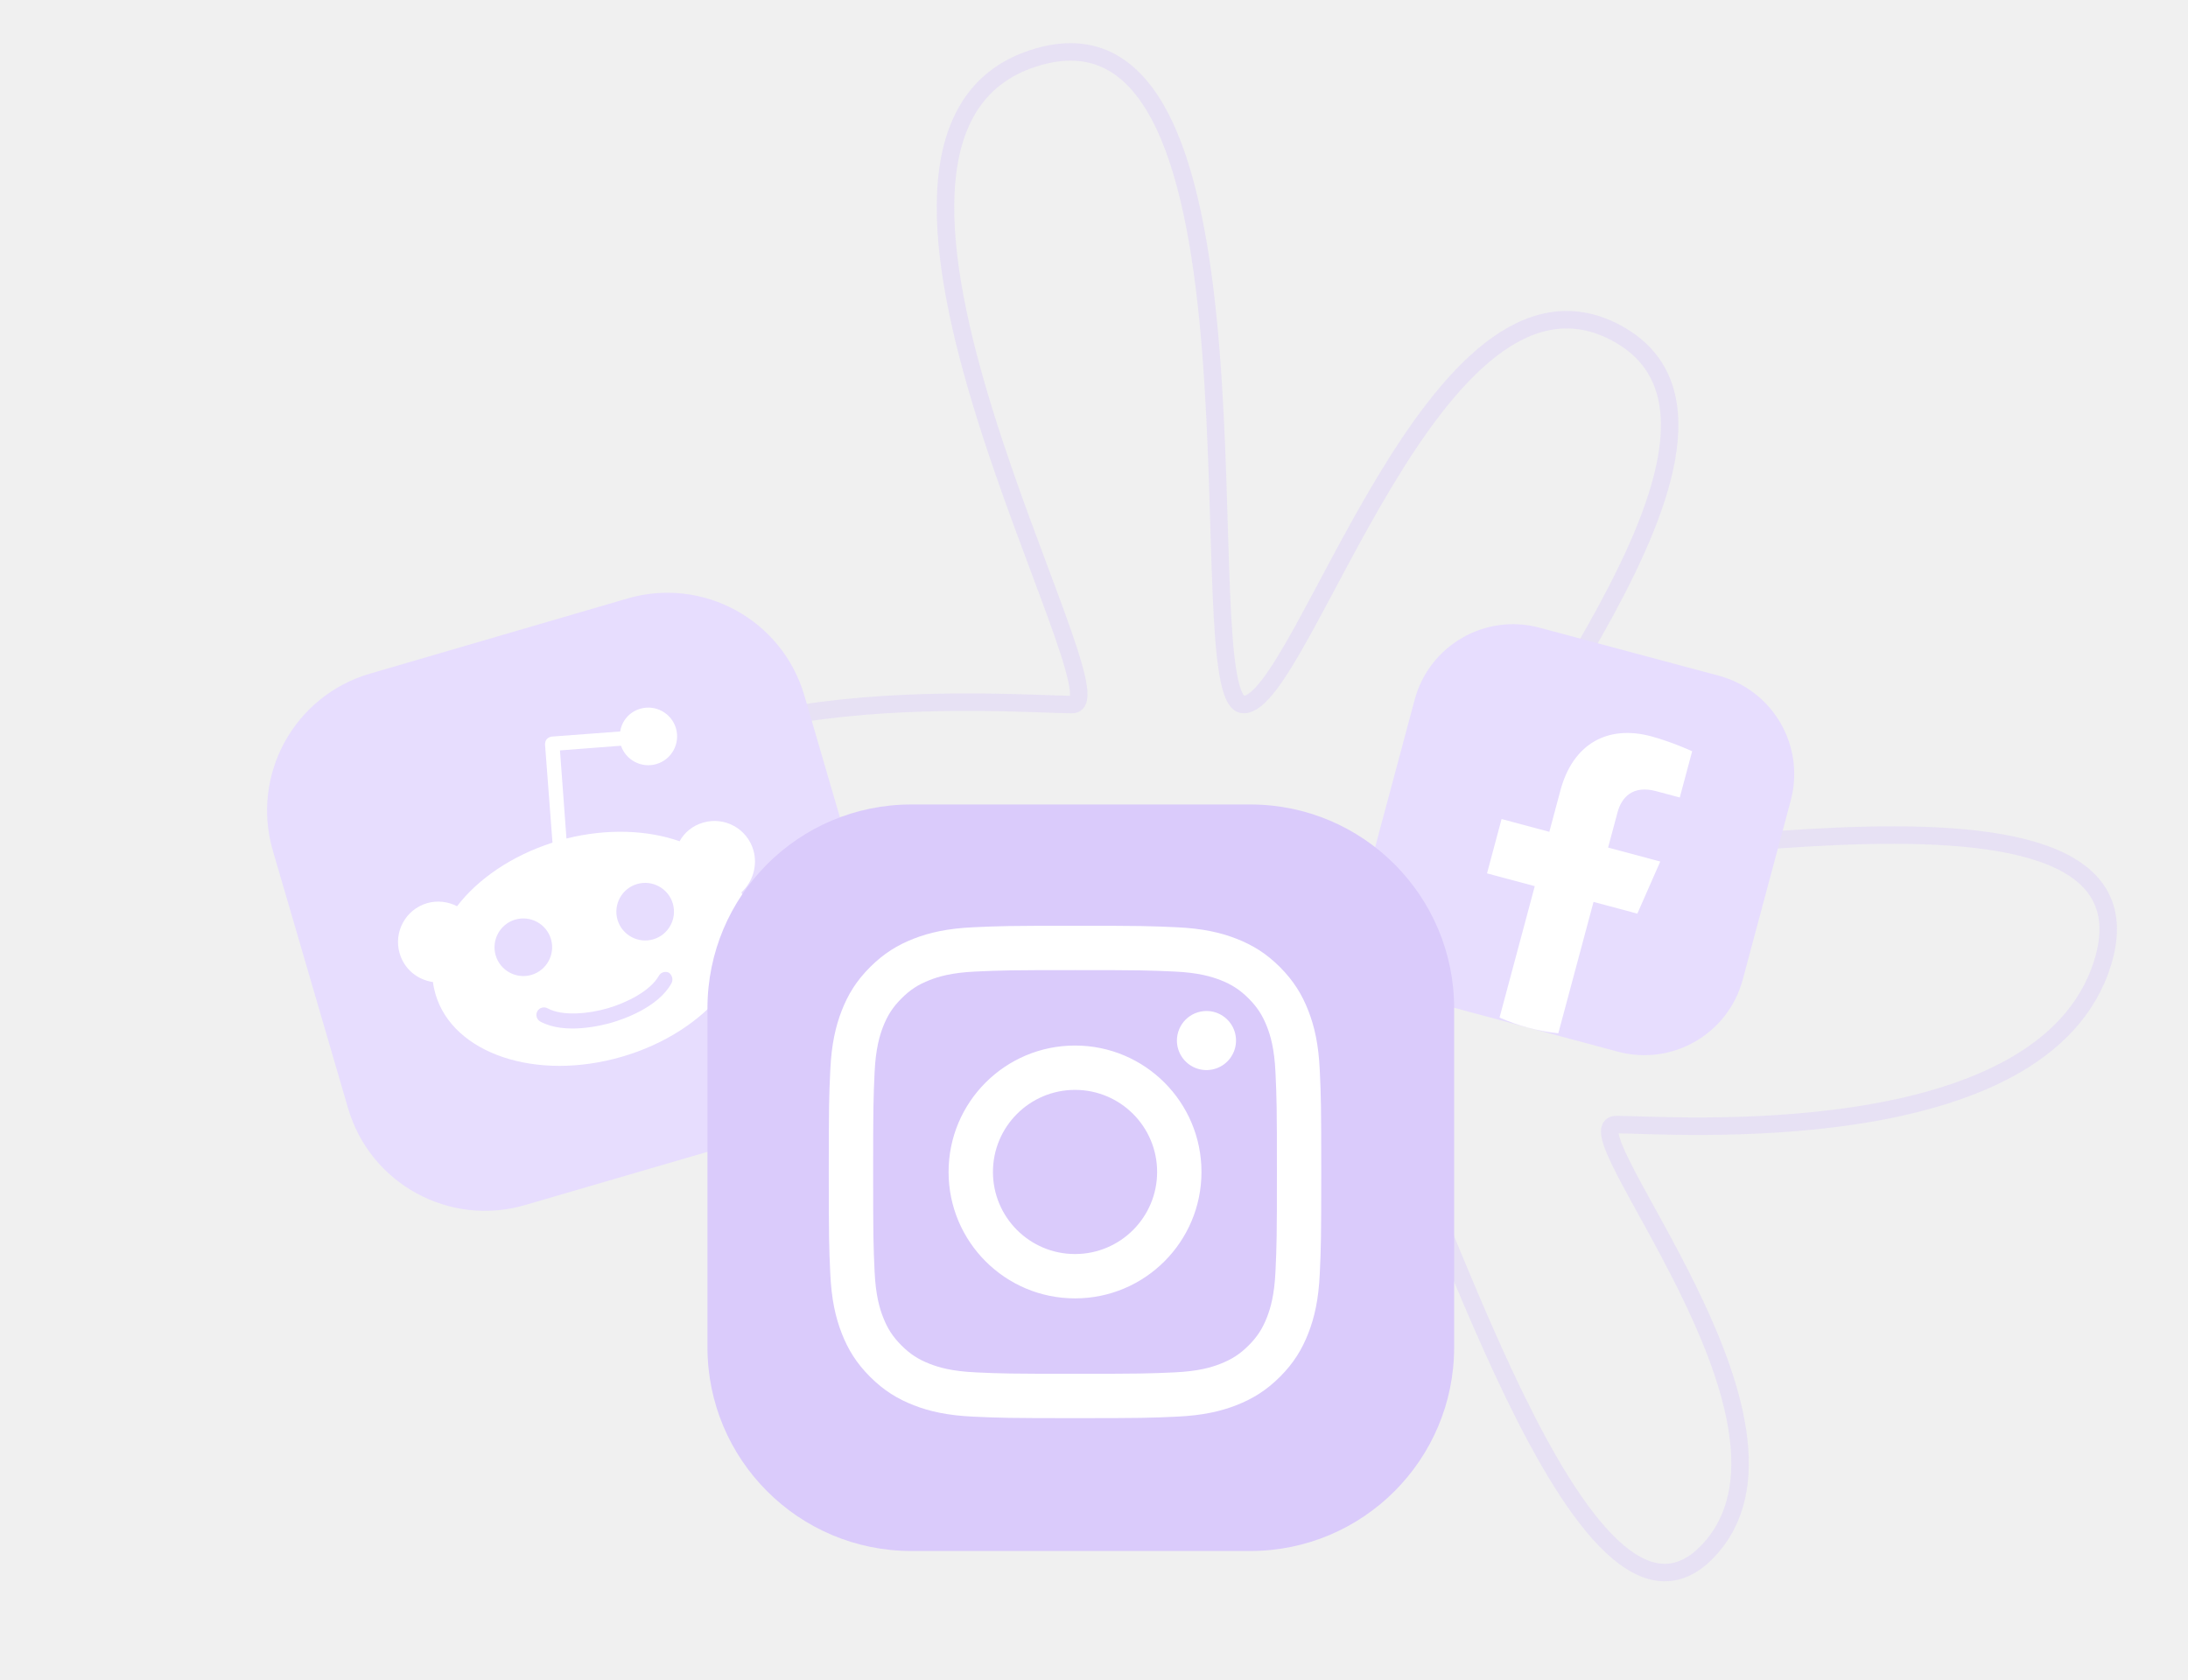
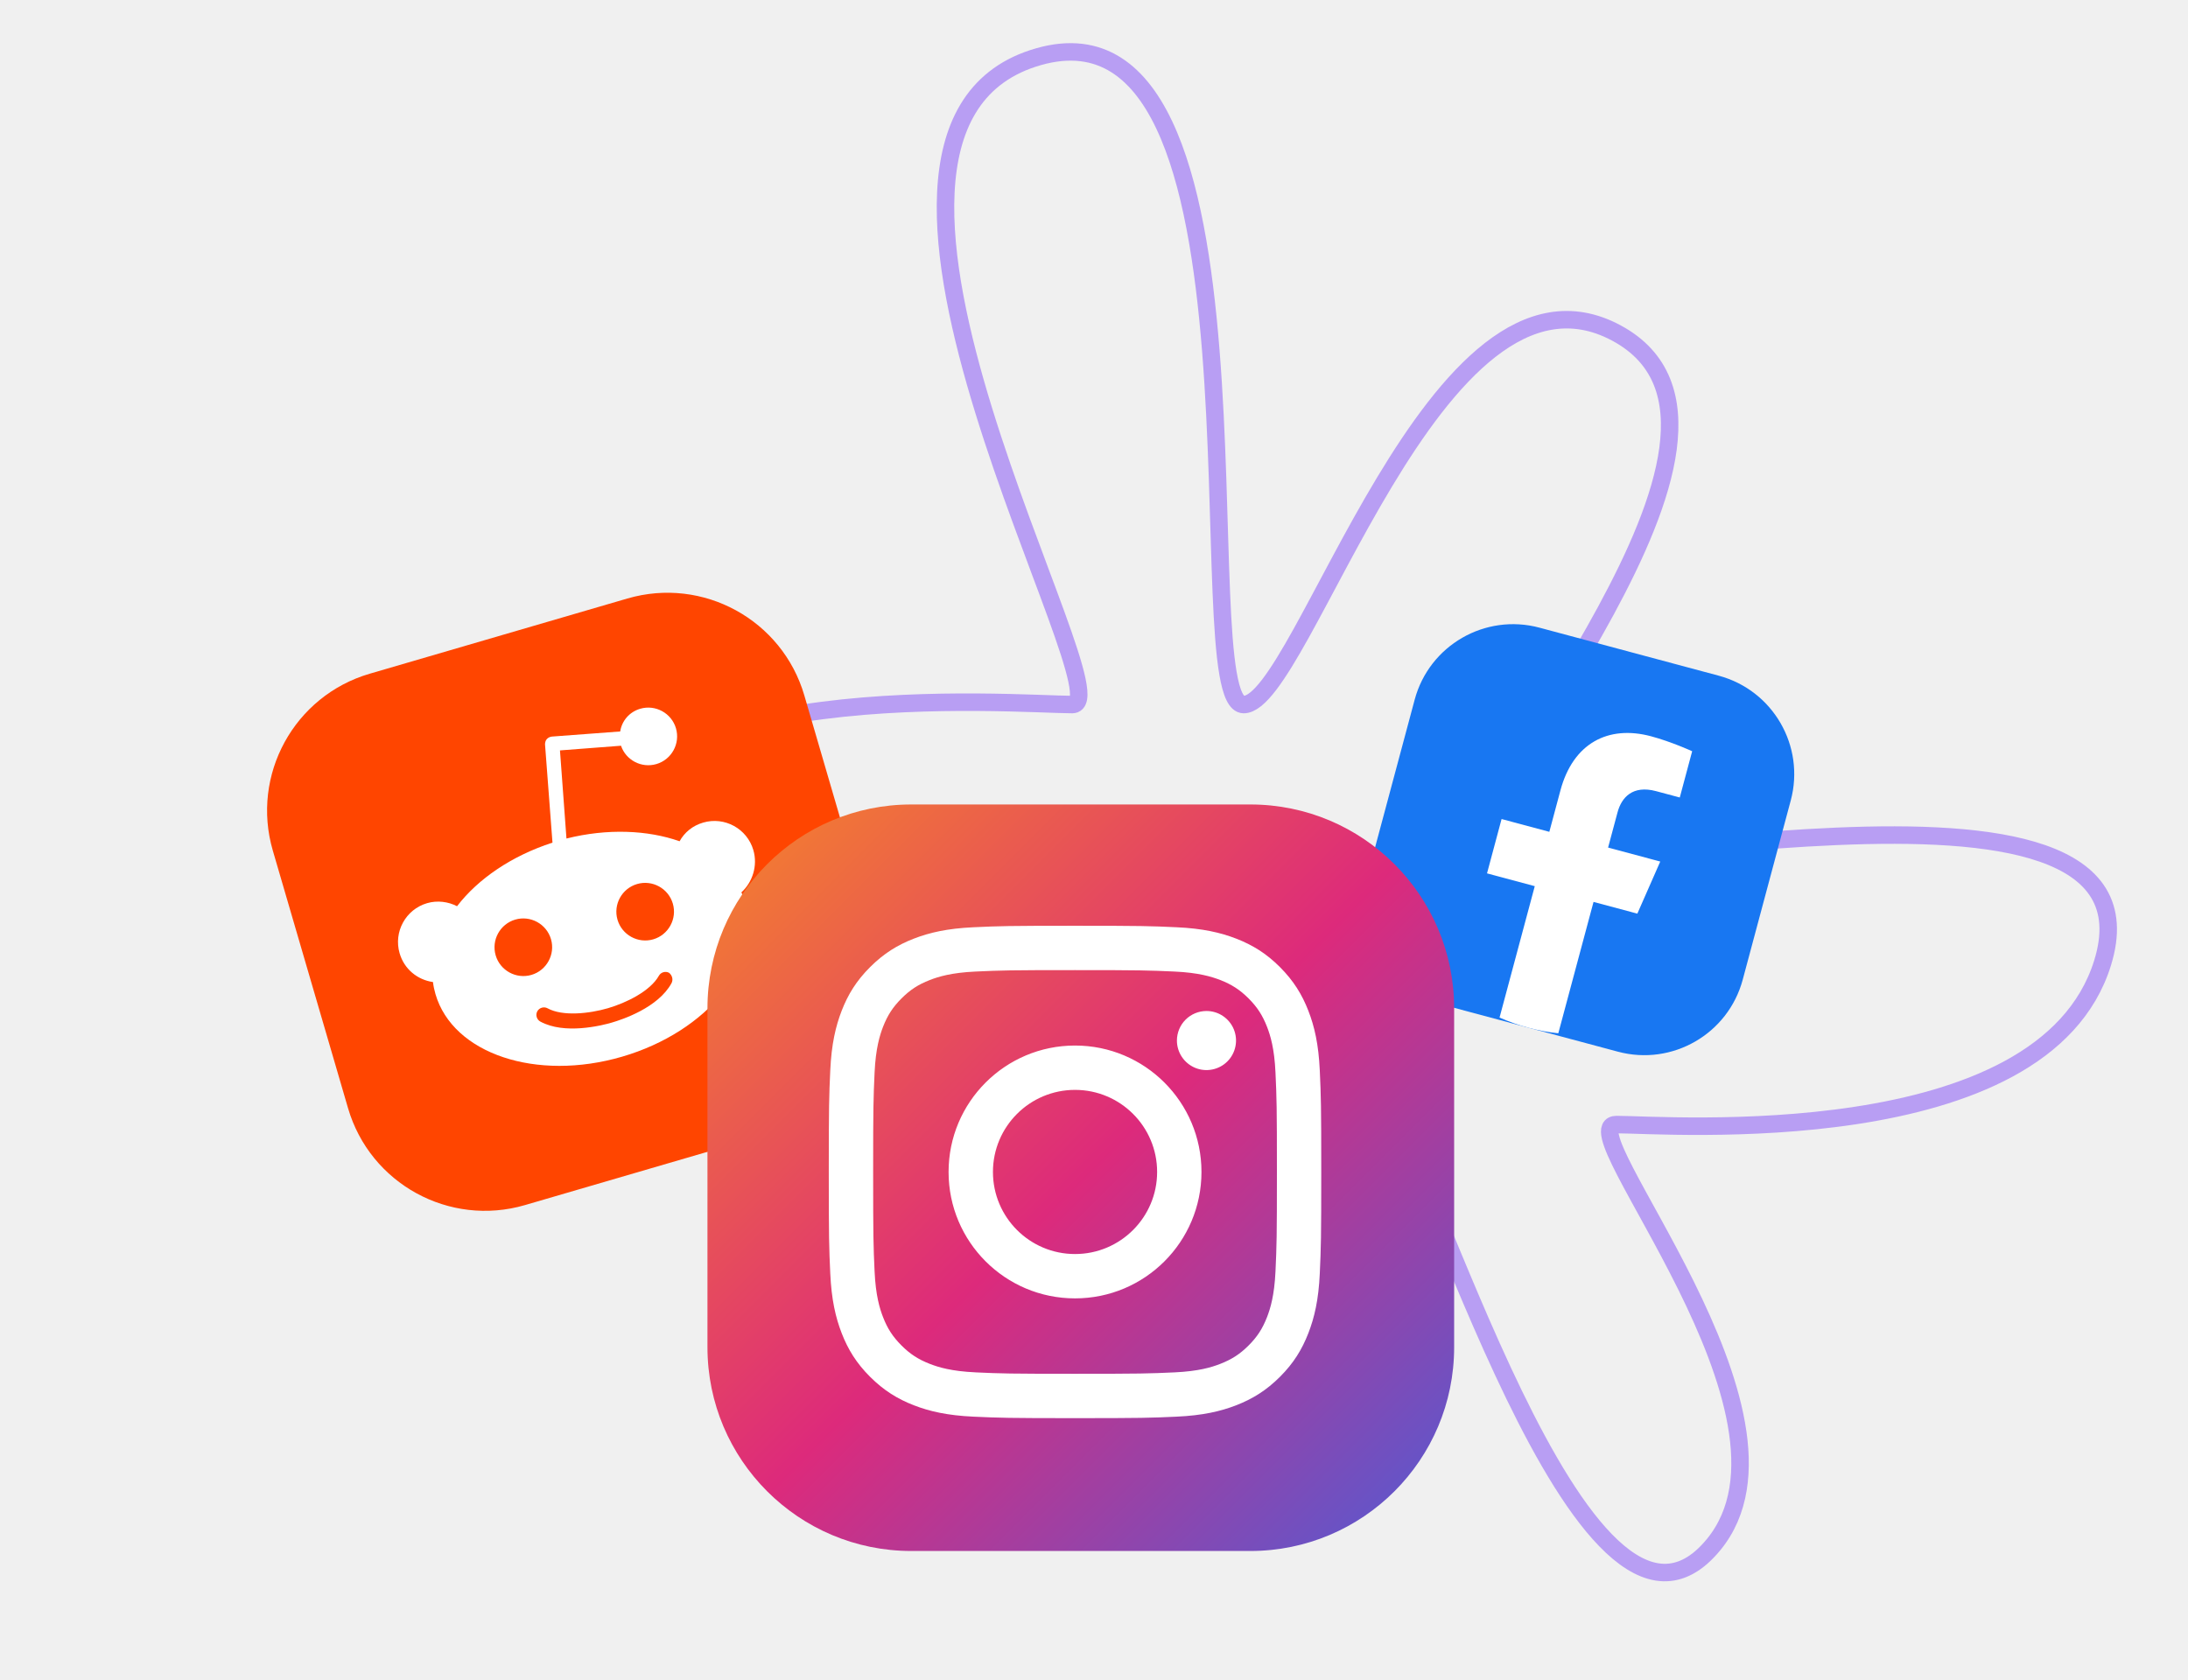
<svg xmlns="http://www.w3.org/2000/svg" width="125" height="96" viewBox="0 0 125 96" fill="none">
-   <path d="M71.052 40.26C67.67 40.26 73.437 -1.364 59.017 3.336C45.308 7.805 64.478 40.26 61.257 40.26C58.035 40.26 35.521 38.391 34.022 48.568C32.348 59.934 61.842 53.572 62.721 55.03C63.599 56.488 51.14 73.749 59.017 79.03C67.178 84.501 77.599 64.261 79.384 64.261C81.17 64.261 90.399 97.419 97.9 88.261C103.996 80.819 89.464 64.261 92.345 64.261C95.226 64.261 116.722 65.943 120.118 55.03C124.269 41.693 87.173 51.217 84.939 48.568C82.705 45.92 102.82 24.661 92.345 19.029C82.003 13.468 74.434 40.26 71.052 40.26Z" stroke="#DACBFB" stroke-opacity="0.4" stroke-linecap="round" />
-   <rect x="13.302" y="40.781" width="31.633" height="31.633" rx="8.151" transform="rotate(-16.275 13.3018 40.7812)" fill="#E7DDFE" />
+   <defs>
+     <linearGradient id="igGrad" x1="40.417" y1="45.97" x2="83.075" y2="88.627" gradientUnits="userSpaceOnUse">
+       <stop offset="0" stop-color="#F58529" />
+       <stop offset="0.5" stop-color="#DD2A7B" />
+       <stop offset="1" stop-color="#515BD4" />
+     </linearGradient>
+   </defs>
+   <path d="M71.052 40.26C67.67 40.26 73.437 -1.364 59.017 3.336C45.308 7.805 64.478 40.26 61.257 40.26C58.035 40.26 35.521 38.391 34.022 48.568C32.348 59.934 61.842 53.572 62.721 55.03C63.599 56.488 51.14 73.749 59.017 79.03C67.178 84.501 77.599 64.261 79.384 64.261C81.17 64.261 90.399 97.419 97.9 88.261C103.996 80.819 89.464 64.261 92.345 64.261C95.226 64.261 116.722 65.943 120.118 55.03C124.269 41.693 87.173 51.217 84.939 48.568C82.705 45.92 102.82 24.661 92.345 19.029C82.003 13.468 74.434 40.26 71.052 40.26Z" stroke="#8B5CF6" stroke-opacity="0.55" stroke-linecap="round" />
+   <rect x="13.302" y="40.781" width="31.633" height="31.633" rx="8.151" transform="rotate(-16.275 13.3018 40.7812)" fill="#FF4500" />
  <path d="M43.039 48.577C42.681 47.351 41.396 46.647 40.171 47.005C39.567 47.181 39.102 47.568 38.825 48.072C37 47.43 34.697 47.331 32.362 47.916L31.991 42.88L35.478 42.613C35.757 43.437 36.647 43.91 37.499 43.661C38.369 43.407 38.872 42.489 38.618 41.619C38.364 40.749 37.446 40.246 36.576 40.5C35.955 40.682 35.526 41.192 35.432 41.798L31.529 42.09C31.417 42.103 31.315 42.152 31.242 42.231C31.169 42.31 31.142 42.414 31.137 42.531L31.563 48.15C29.222 48.91 27.311 50.22 26.111 51.784C25.611 51.525 24.988 51.438 24.402 51.609C23.177 51.966 22.473 53.251 22.831 54.476C23.095 55.382 23.851 55.99 24.736 56.117C24.762 56.34 24.812 56.577 24.879 56.807C25.875 60.217 30.638 61.813 35.539 60.382C40.44 58.951 43.597 55.043 42.601 51.633C42.534 51.403 42.454 51.195 42.356 50.992C42.981 50.424 43.303 49.482 43.039 48.577ZM28.317 54.59C28.063 53.719 28.566 52.802 29.436 52.548C30.306 52.294 31.224 52.797 31.478 53.667C31.732 54.537 31.229 55.455 30.359 55.709C29.489 55.963 28.571 55.46 28.317 54.59ZM38.361 56.186C37.594 57.585 35.555 58.258 34.951 58.434C34.348 58.61 32.244 59.128 30.867 58.374C30.661 58.261 30.583 57.994 30.696 57.788C30.81 57.581 31.076 57.504 31.282 57.617C32.154 58.094 33.683 57.918 34.731 57.612C35.778 57.306 37.144 56.638 37.64 55.761C37.753 55.554 38.019 55.477 38.226 55.59C38.402 55.731 38.474 55.98 38.361 56.186ZM37.32 53.676C36.45 53.93 35.532 53.427 35.278 52.557C35.024 51.687 35.527 50.77 36.397 50.516C37.267 50.261 38.185 50.764 38.439 51.635C38.693 52.505 38.19 53.422 37.32 53.676Z" fill="white" />
-   <rect x="82.326" y="34.36" width="22.244" height="22.244" rx="5.822" transform="rotate(15 82.3262 34.3604)" fill="#E7DDFE" />
+   <rect x="82.326" y="34.36" width="22.244" height="22.244" rx="5.822" transform="rotate(15 82.3262 34.3604)" fill="#1877F2" />
  <path d="M93.541 52.208L94.85 49.231L91.87 48.432L92.41 46.418C92.637 45.568 93.275 44.851 94.609 45.208L95.965 45.571L96.673 42.928C96.673 42.928 95.5 42.388 94.325 42.073C91.87 41.416 89.868 42.474 89.147 45.166L88.513 47.533L85.785 46.802L84.953 49.907L87.681 50.638L85.669 58.146C86.194 58.379 86.742 58.573 87.313 58.726C87.883 58.879 88.455 58.985 89.026 59.045L91.038 51.538L93.541 52.208Z" fill="white" />
-   <rect x="40.417" y="45.97" width="42.658" height="42.658" rx="11.644" fill="#DACBFB" />
+   <rect x="40.417" y="45.97" width="42.658" height="42.658" rx="11.644" fill="url(#igGrad)" />
  <path d="M56.727 66.969C56.727 64.379 58.826 62.279 61.416 62.279C64.006 62.279 66.106 64.379 66.106 66.969C66.106 69.559 64.006 71.659 61.416 71.659C58.826 71.659 56.727 69.559 56.727 66.969ZM54.192 66.969C54.192 70.959 57.426 74.193 61.416 74.193C65.406 74.193 68.64 70.959 68.64 66.969C68.64 62.979 65.406 59.745 61.416 59.745C57.426 59.745 54.192 62.979 54.192 66.969M67.237 59.459C67.237 59.793 67.336 60.119 67.522 60.397C67.707 60.675 67.971 60.891 68.279 61.019C68.588 61.147 68.927 61.18 69.254 61.115C69.582 61.05 69.883 60.89 70.119 60.654C70.355 60.418 70.516 60.117 70.581 59.789C70.647 59.462 70.613 59.123 70.486 58.814C70.358 58.505 70.142 58.242 69.864 58.056C69.587 57.87 69.26 57.771 68.926 57.771H68.926C68.478 57.772 68.049 57.949 67.732 58.266C67.416 58.582 67.238 59.011 67.237 59.459ZM55.732 78.42C54.361 78.358 53.615 78.129 53.12 77.936C52.463 77.681 51.994 77.376 51.502 76.884C51.009 76.392 50.704 75.924 50.449 75.267C50.256 74.772 50.028 74.026 49.965 72.654C49.897 71.172 49.883 70.726 49.883 66.969C49.883 63.212 49.898 62.768 49.965 61.284C50.028 59.912 50.258 59.168 50.449 58.672C50.705 58.015 51.01 57.546 51.502 57.053C51.994 56.561 52.462 56.256 53.12 56.001C53.615 55.808 54.361 55.58 55.732 55.517C57.215 55.449 57.661 55.435 61.416 55.435C65.171 55.435 65.617 55.45 67.101 55.517C68.473 55.58 69.217 55.81 69.713 56.001C70.37 56.256 70.839 56.562 71.332 57.054C71.824 57.546 72.128 58.015 72.384 58.672C72.577 59.167 72.806 59.913 72.868 61.284C72.936 62.768 72.95 63.213 72.95 66.969C72.95 70.726 72.936 71.171 72.868 72.655C72.805 74.026 72.576 74.772 72.384 75.267C72.128 75.924 71.824 76.393 71.332 76.884C70.84 77.376 70.37 77.681 69.713 77.936C69.218 78.13 68.473 78.358 67.101 78.421C65.618 78.489 65.173 78.502 61.416 78.502C57.659 78.502 57.215 78.489 55.732 78.421M55.616 52.986C54.118 53.054 53.095 53.292 52.201 53.639C51.276 53.999 50.492 54.48 49.709 55.262C48.926 56.044 48.445 56.828 48.086 57.754C47.739 58.649 47.501 59.671 47.433 61.169C47.364 62.669 47.348 63.149 47.348 66.969C47.348 70.79 47.364 71.269 47.433 72.769C47.501 74.267 47.739 75.29 48.086 76.184C48.445 77.109 48.926 77.894 49.709 78.676C50.492 79.457 51.275 79.938 52.201 80.299C53.096 80.646 54.118 80.884 55.616 80.952C57.117 81.02 57.595 81.037 61.416 81.037C65.236 81.037 65.716 81.021 67.216 80.952C68.713 80.884 69.736 80.646 70.63 80.299C71.555 79.938 72.34 79.458 73.123 78.676C73.906 77.894 74.385 77.109 74.745 76.184C75.093 75.29 75.332 74.267 75.399 72.769C75.467 71.268 75.483 70.79 75.483 66.969C75.483 63.149 75.467 62.669 75.399 61.169C75.331 59.671 75.093 58.648 74.745 57.754C74.385 56.829 73.904 56.045 73.123 55.262C72.341 54.479 71.555 53.999 70.632 53.639C69.736 53.292 68.713 53.053 67.217 52.986C65.717 52.917 65.237 52.901 61.417 52.901C57.598 52.901 57.117 52.917 55.616 52.986" fill="white" />
</svg>
